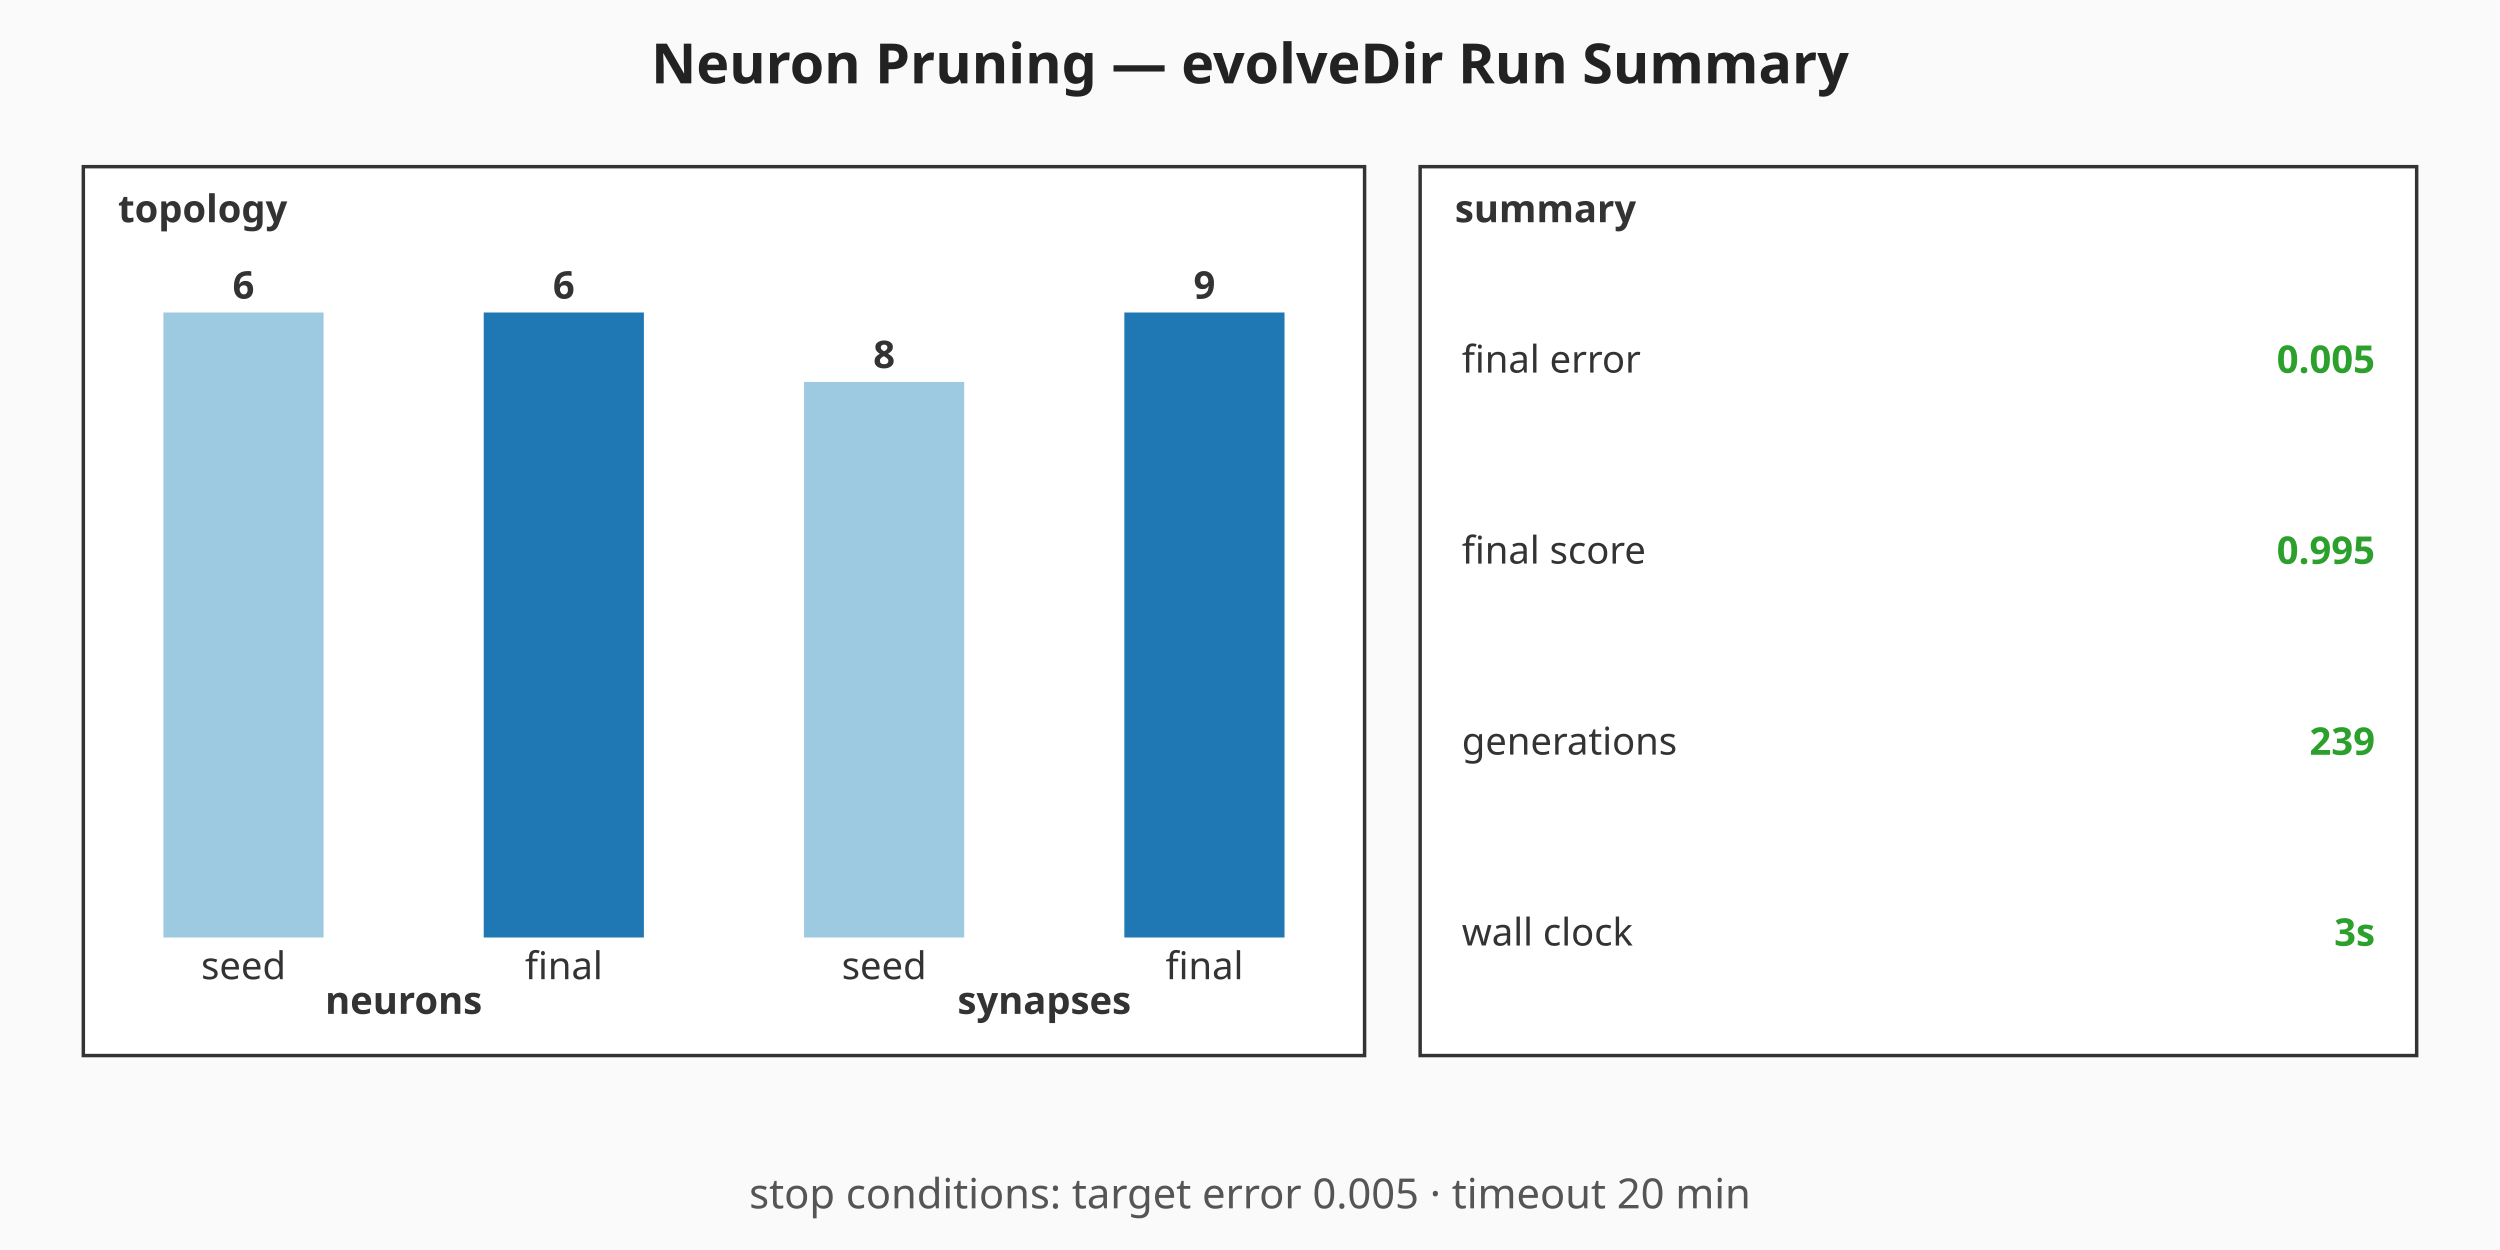
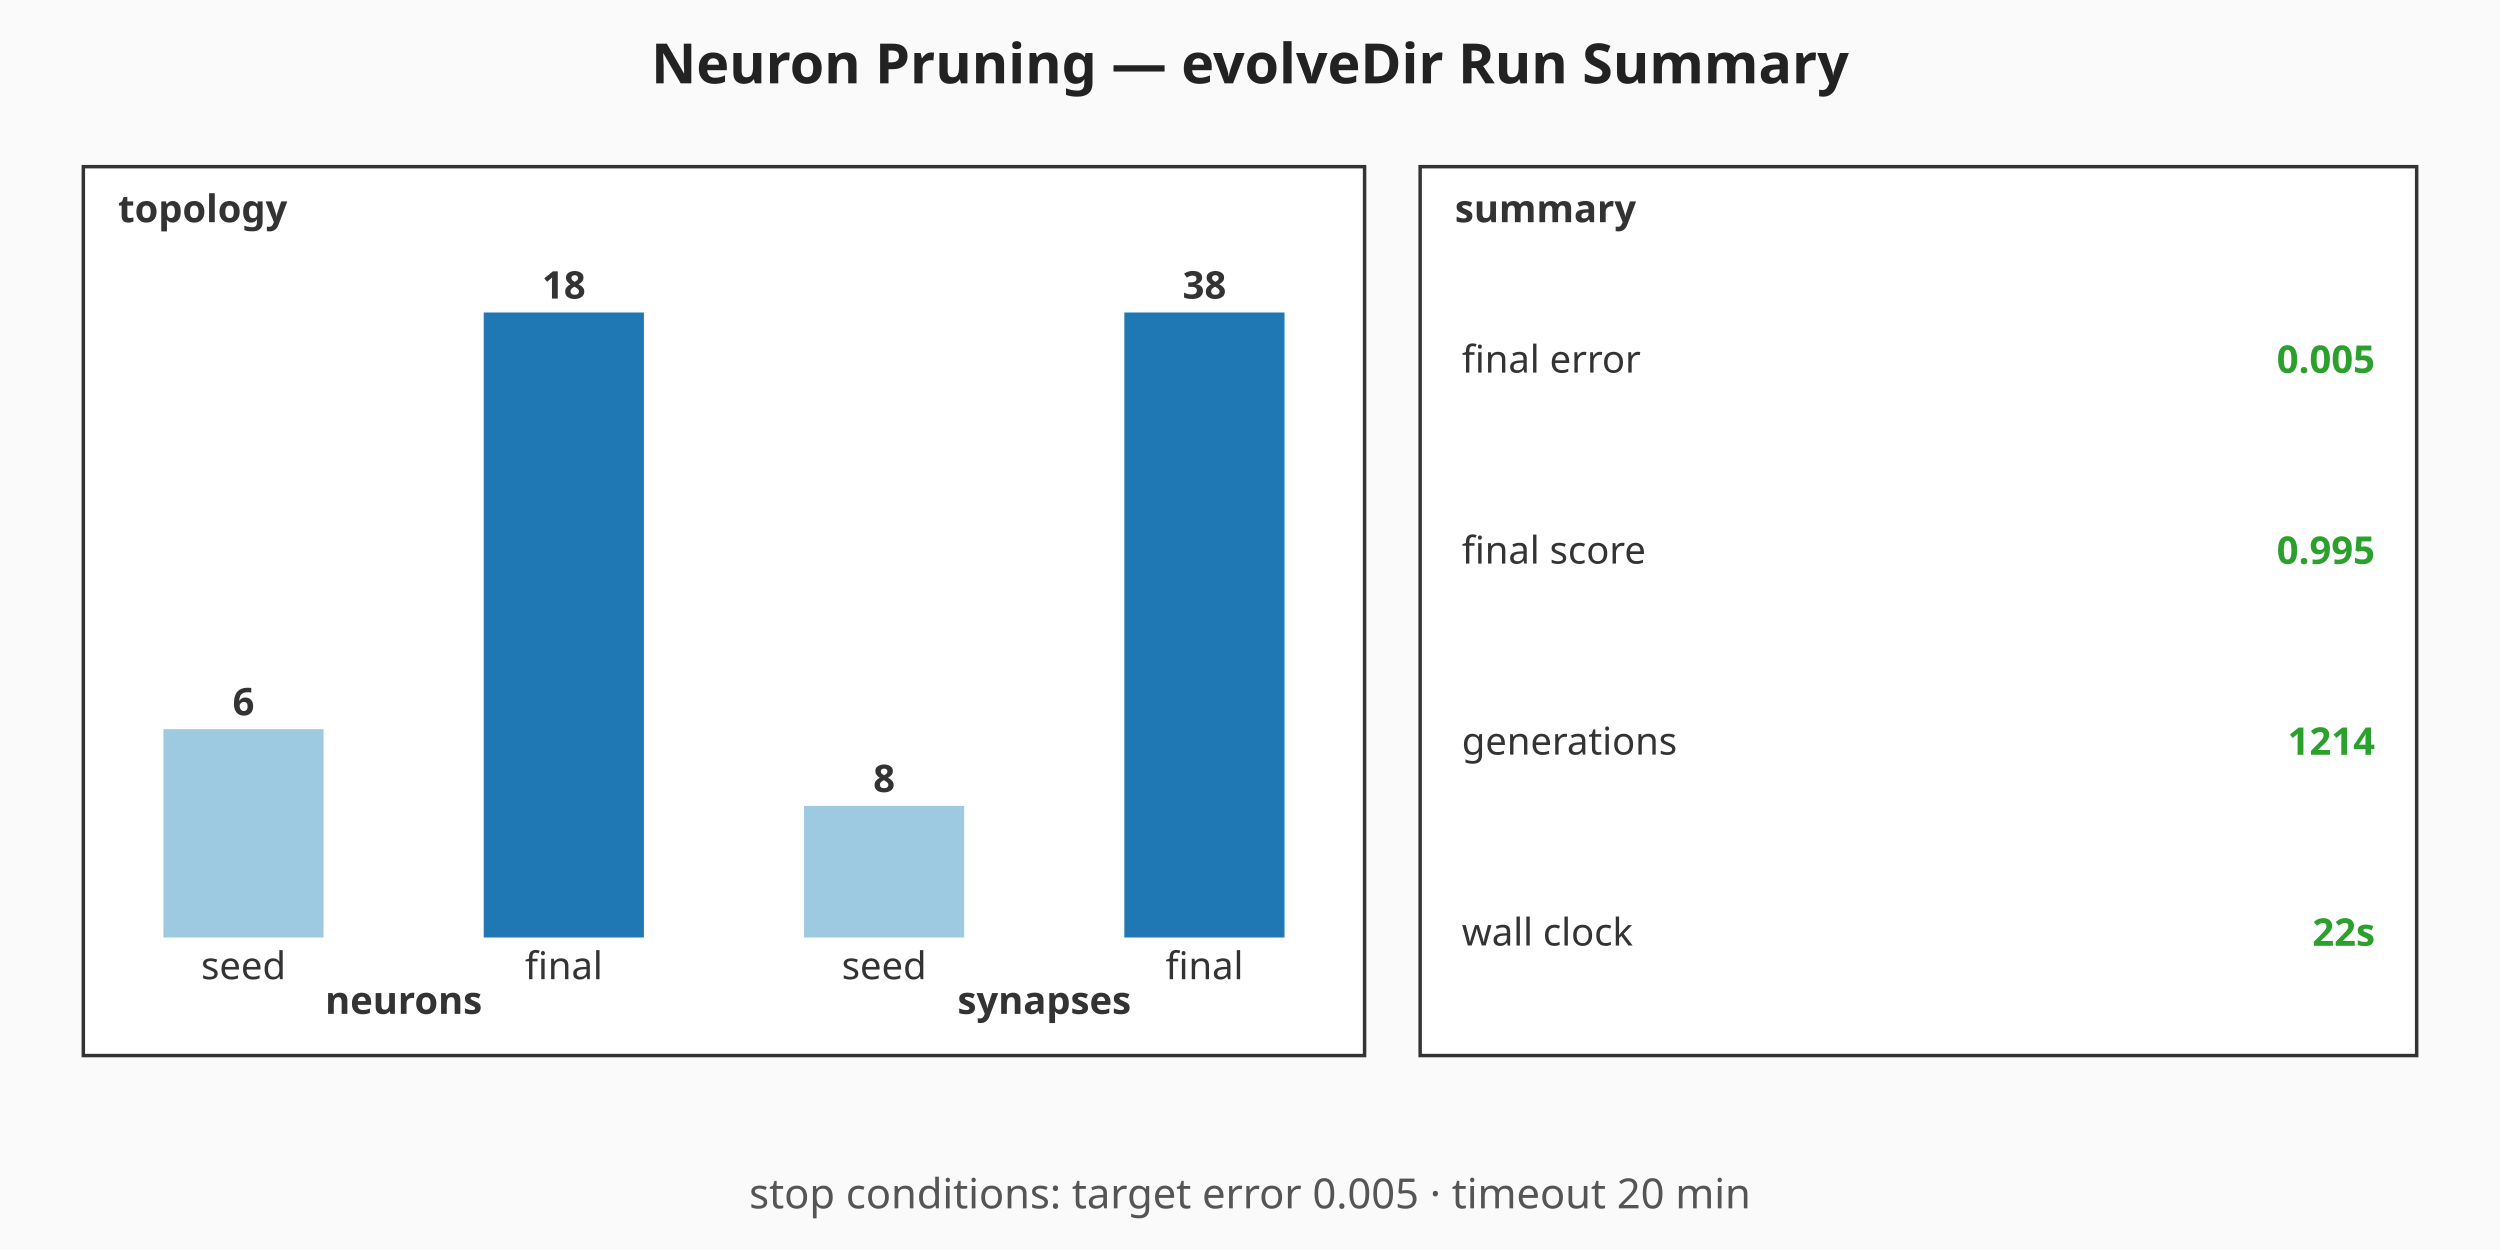
<svg xmlns="http://www.w3.org/2000/svg" viewBox="0 0 720 360" width="720" height="360" role="img" aria-label="Neuron Pruning — evolveDir Run Summary summary chart">
  <rect width="720" height="360" fill="#fafafa" />
  <text x="360" y="24" text-anchor="middle" font-family="sans-serif" font-size="16" font-weight="bold" fill="#222">Neuron Pruning — evolveDir Run Summary</text>
  <g class="topology" font-family="sans-serif" font-size="11" fill="#333">
    <rect x="24" y="48" width="369" height="256" fill="#ffffff" stroke="#333" stroke-width="1" />
    <text x="34" y="64" font-weight="bold">topology</text>
-     <rect class="topo-bar topo-bar-seed-neurons" x="47.06" y="90" width="46.13" height="180" fill="#9ecae1" />
-     <text x="70.13" y="86" text-anchor="middle" font-weight="bold">6</text>
+     <rect class="topo-bar topo-bar-seed-neurons" x="47.06" y="210" width="46.13" height="60" fill="#9ecae1" />
+     <text x="70.13" y="206" text-anchor="middle" font-weight="bold">6</text>
    <text x="70.13" y="282" text-anchor="middle">seed</text>
    <rect class="topo-bar topo-bar-final-neurons" x="139.31" y="90" width="46.13" height="180" fill="#1f77b4" />
-     <text x="162.38" y="86" text-anchor="middle" font-weight="bold">6</text>
+     <text x="162.38" y="86" text-anchor="middle" font-weight="bold">18</text>
    <text x="162.38" y="282" text-anchor="middle">final</text>
    <text x="116.25" y="292" text-anchor="middle" font-weight="bold">neurons</text>
-     <rect class="topo-bar topo-bar-seed-synapses" x="231.56" y="110" width="46.13" height="160" fill="#9ecae1" />
-     <text x="254.63" y="106" text-anchor="middle" font-weight="bold">8</text>
+     <rect class="topo-bar topo-bar-seed-synapses" x="231.56" y="232.11" width="46.13" height="37.89" fill="#9ecae1" />
+     <text x="254.63" y="228.11" text-anchor="middle" font-weight="bold">8</text>
    <text x="254.63" y="282" text-anchor="middle">seed</text>
    <rect class="topo-bar topo-bar-final-synapses" x="323.81" y="90" width="46.13" height="180" fill="#1f77b4" />
-     <text x="346.88" y="86" text-anchor="middle" font-weight="bold">9</text>
+     <text x="346.88" y="86" text-anchor="middle" font-weight="bold">38</text>
    <text x="346.88" y="282" text-anchor="middle">final</text>
    <text x="300.75" y="292" text-anchor="middle" font-weight="bold">synapses</text>
  </g>
  <g class="callouts" font-family="sans-serif" font-size="11" fill="#333">
    <rect x="409" y="48" width="287" height="256" fill="#ffffff" stroke="#333" stroke-width="1" />
    <text x="419" y="64" font-weight="bold">summary</text>
    <text class="callout-label" x="421" y="103.5" dominant-baseline="middle">final error</text>
    <text class="callout-value" x="684" y="103.5" text-anchor="end" dominant-baseline="middle" font-weight="bold" fill="#2ca02c">0.005</text>
    <text class="callout-label" x="421" y="158.5" dominant-baseline="middle">final score</text>
    <text class="callout-value" x="684" y="158.5" text-anchor="end" dominant-baseline="middle" font-weight="bold" fill="#2ca02c">0.995</text>
    <text class="callout-label" x="421" y="213.5" dominant-baseline="middle">generations</text>
-     <text class="callout-value" x="684" y="213.5" text-anchor="end" dominant-baseline="middle" font-weight="bold" fill="#2ca02c">239</text>
+     <text class="callout-value" x="684" y="213.5" text-anchor="end" dominant-baseline="middle" font-weight="bold" fill="#2ca02c">1214</text>
    <text class="callout-label" x="421" y="268.5" dominant-baseline="middle">wall clock</text>
-     <text class="callout-value" x="684" y="268.5" text-anchor="end" dominant-baseline="middle" font-weight="bold" fill="#2ca02c">3s</text>
+     <text class="callout-value" x="684" y="268.5" text-anchor="end" dominant-baseline="middle" font-weight="bold" fill="#2ca02c">22s</text>
  </g>
  <g class="caption" font-family="sans-serif" font-size="12" fill="#555">
    <text x="360" y="348" text-anchor="middle">stop conditions: target error 0.005 · timeout 20 min</text>
  </g>
</svg>
